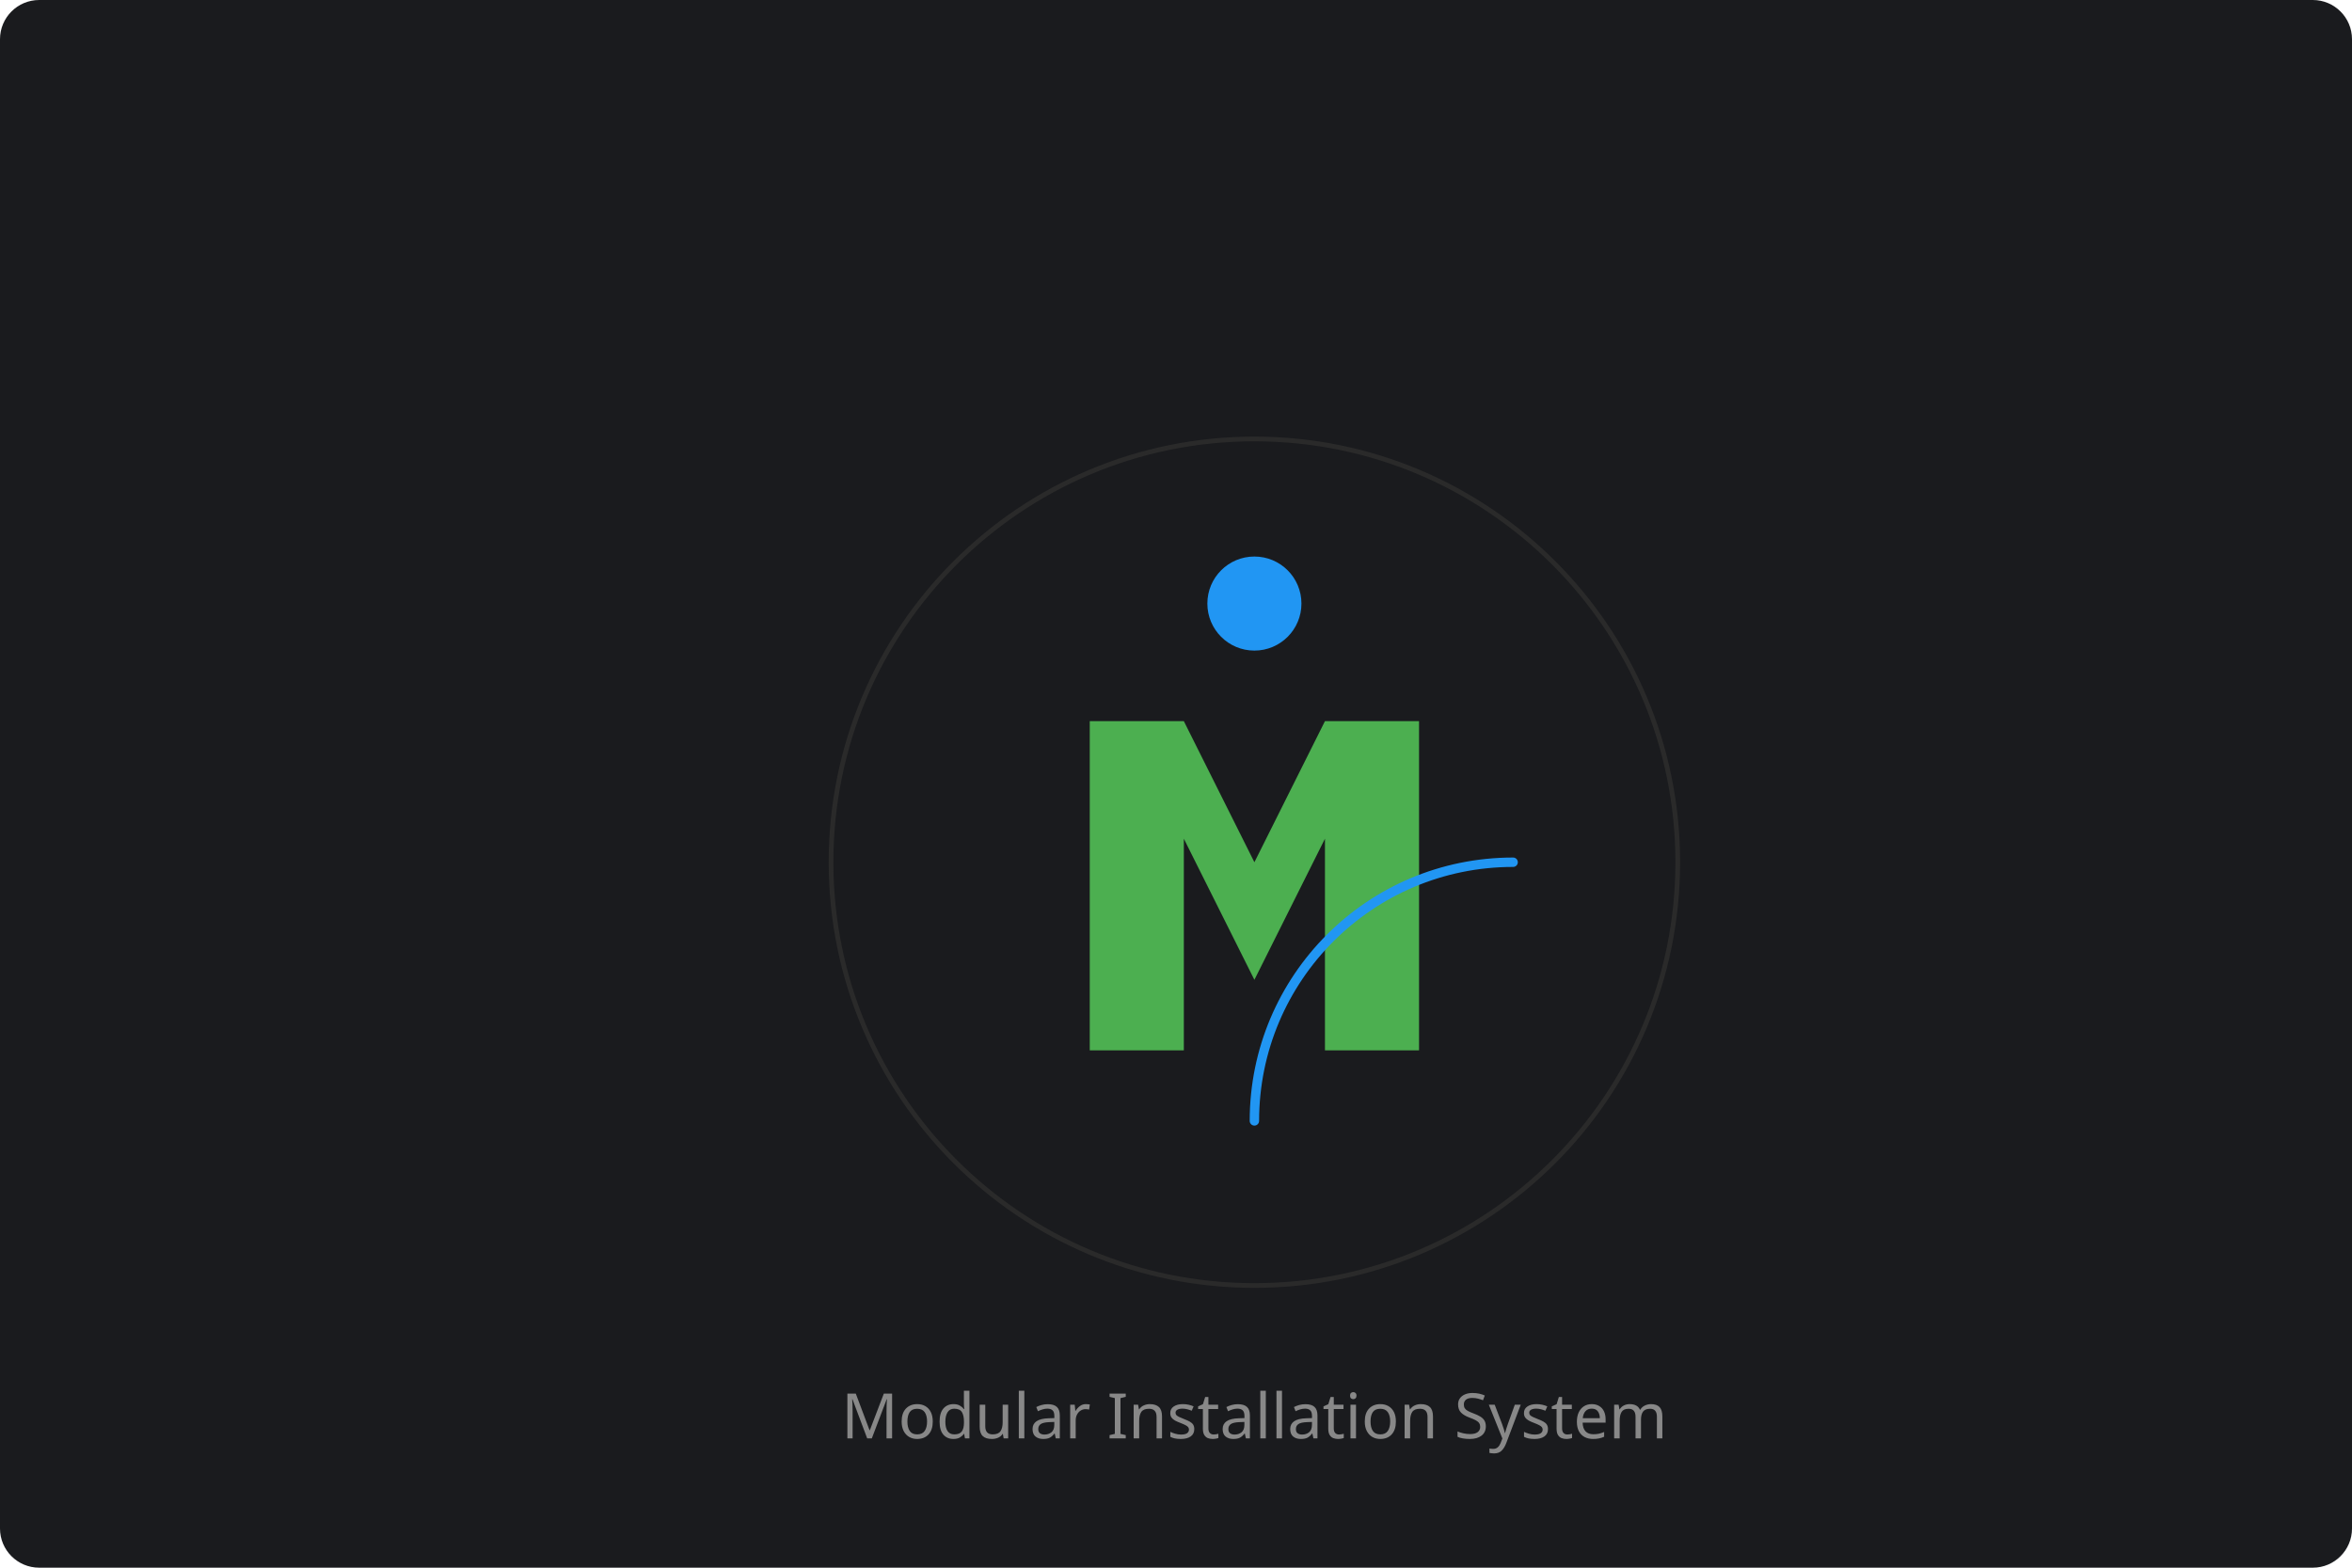
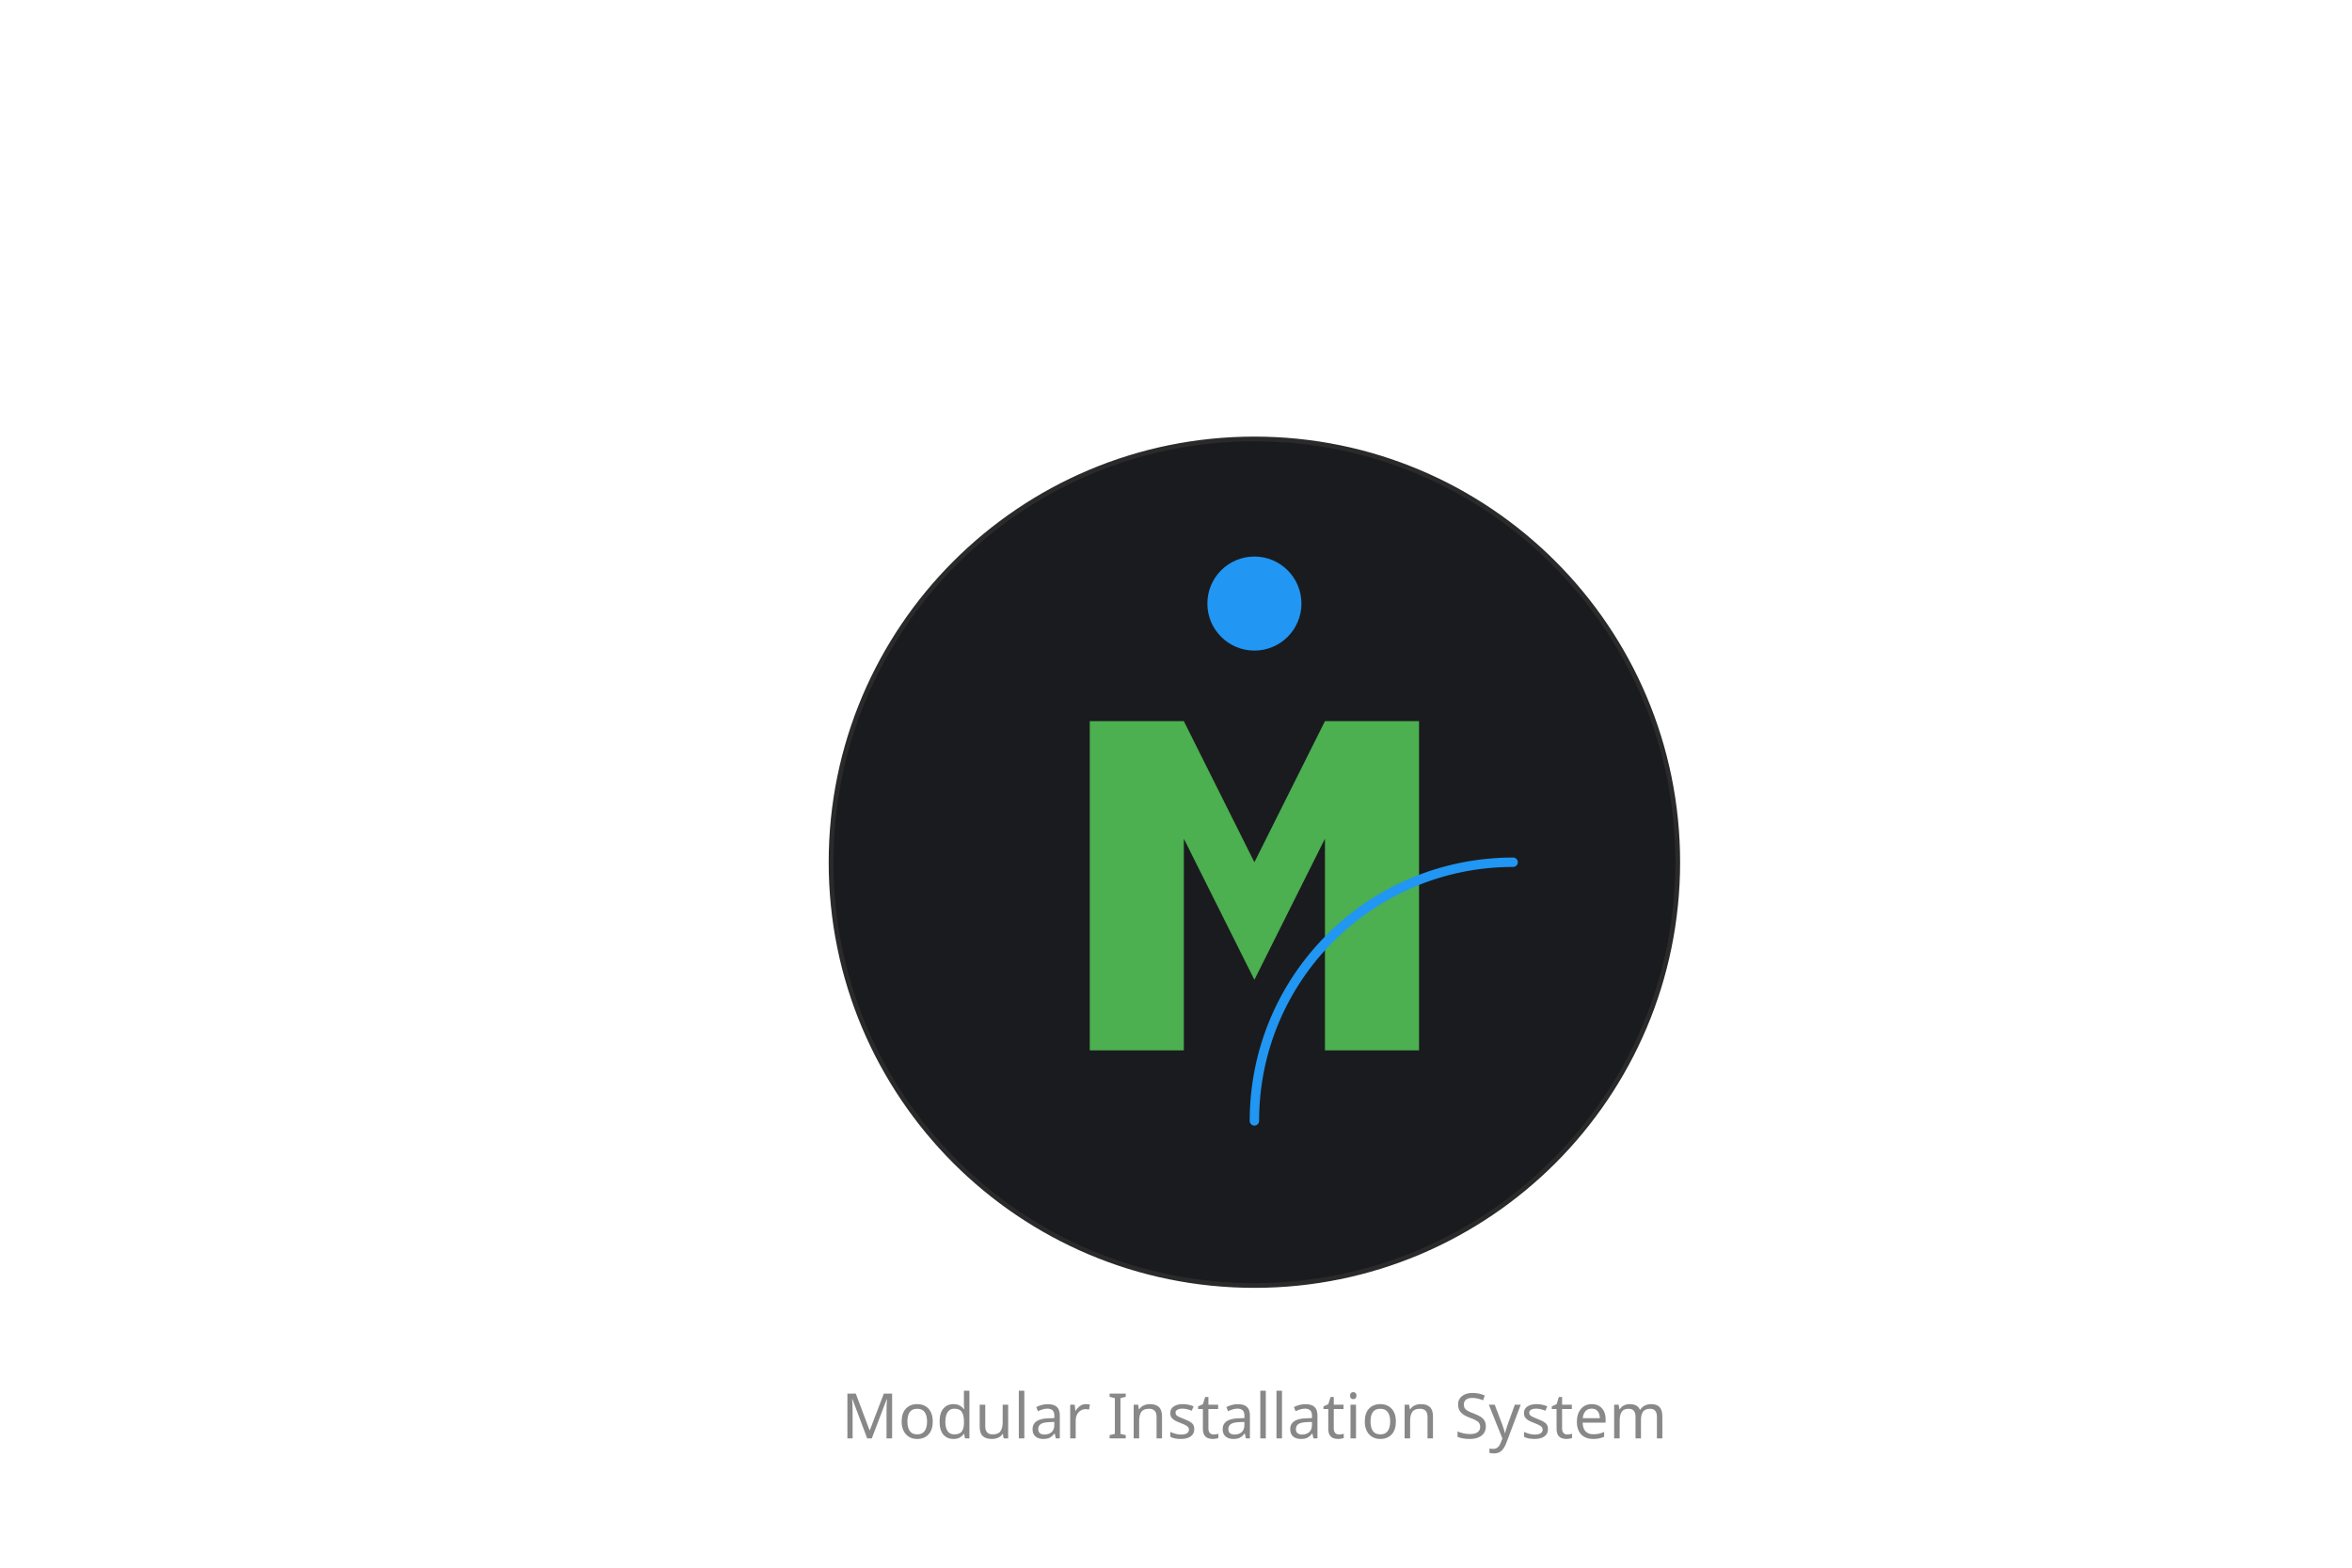
<svg xmlns="http://www.w3.org/2000/svg" width="600" height="400" viewBox="0 0 600 400">
-   <rect width="600" height="400" fill="#1a1b1e" rx="10" ry="10" />
+   <rect fill="#1a1b1e" rx="10" ry="10" />
  <g transform="translate(200, 100) scale(1.2)">
    <circle cx="100" cy="100" r="90" fill="#1a1b1e" stroke="#2a2a2a" stroke-width="1" />
    <path d="M65,140 L65,70 L85,70 L100,100 L115,70 L135,70 L135,140 L115,140 L115,95 L100,125 L85,95 L85,140 Z" fill="#4CAF50" />
    <circle cx="100" cy="45" r="10" fill="#2196F3" />
    <path d="M100,155 A55,55 0 0,1 155,100" fill="none" stroke="#2196F3" stroke-width="2" stroke-linecap="round" />
  </g>
  <text x="320" y="367" font-family="'Segoe UI', sans-serif" font-size="16" fill="#888888" text-anchor="middle">Modular Installation System</text>
</svg>
